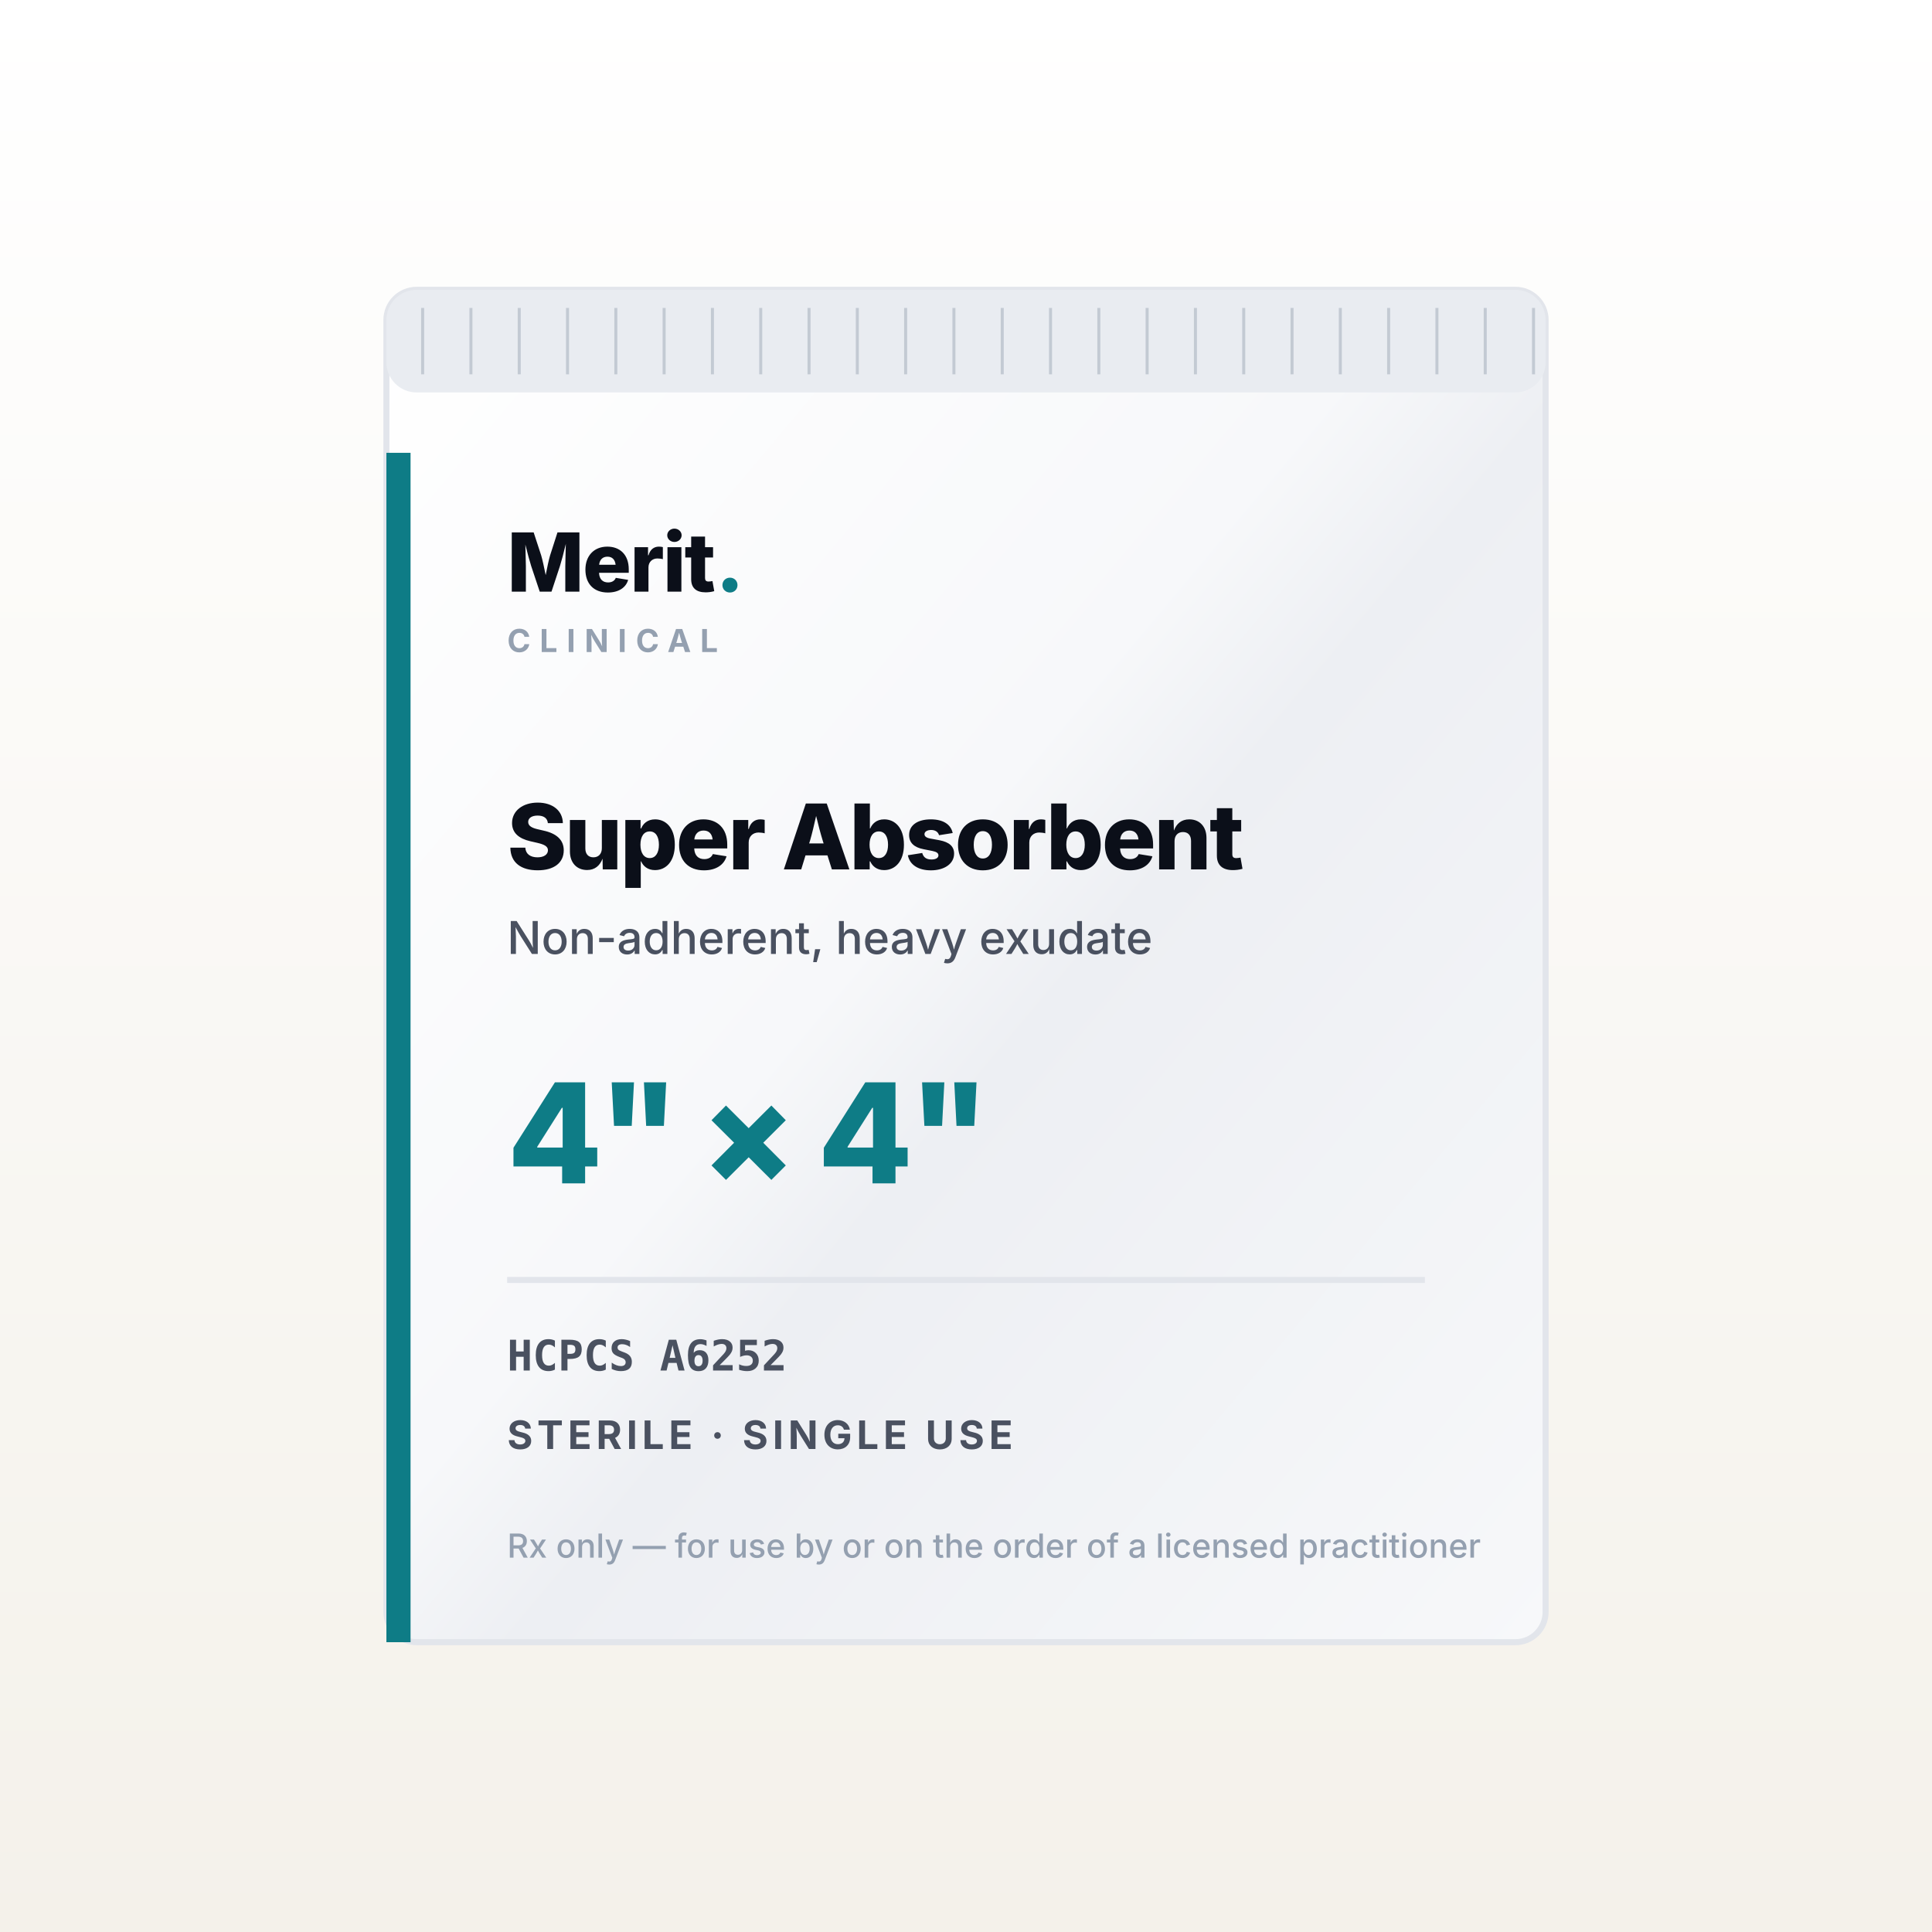
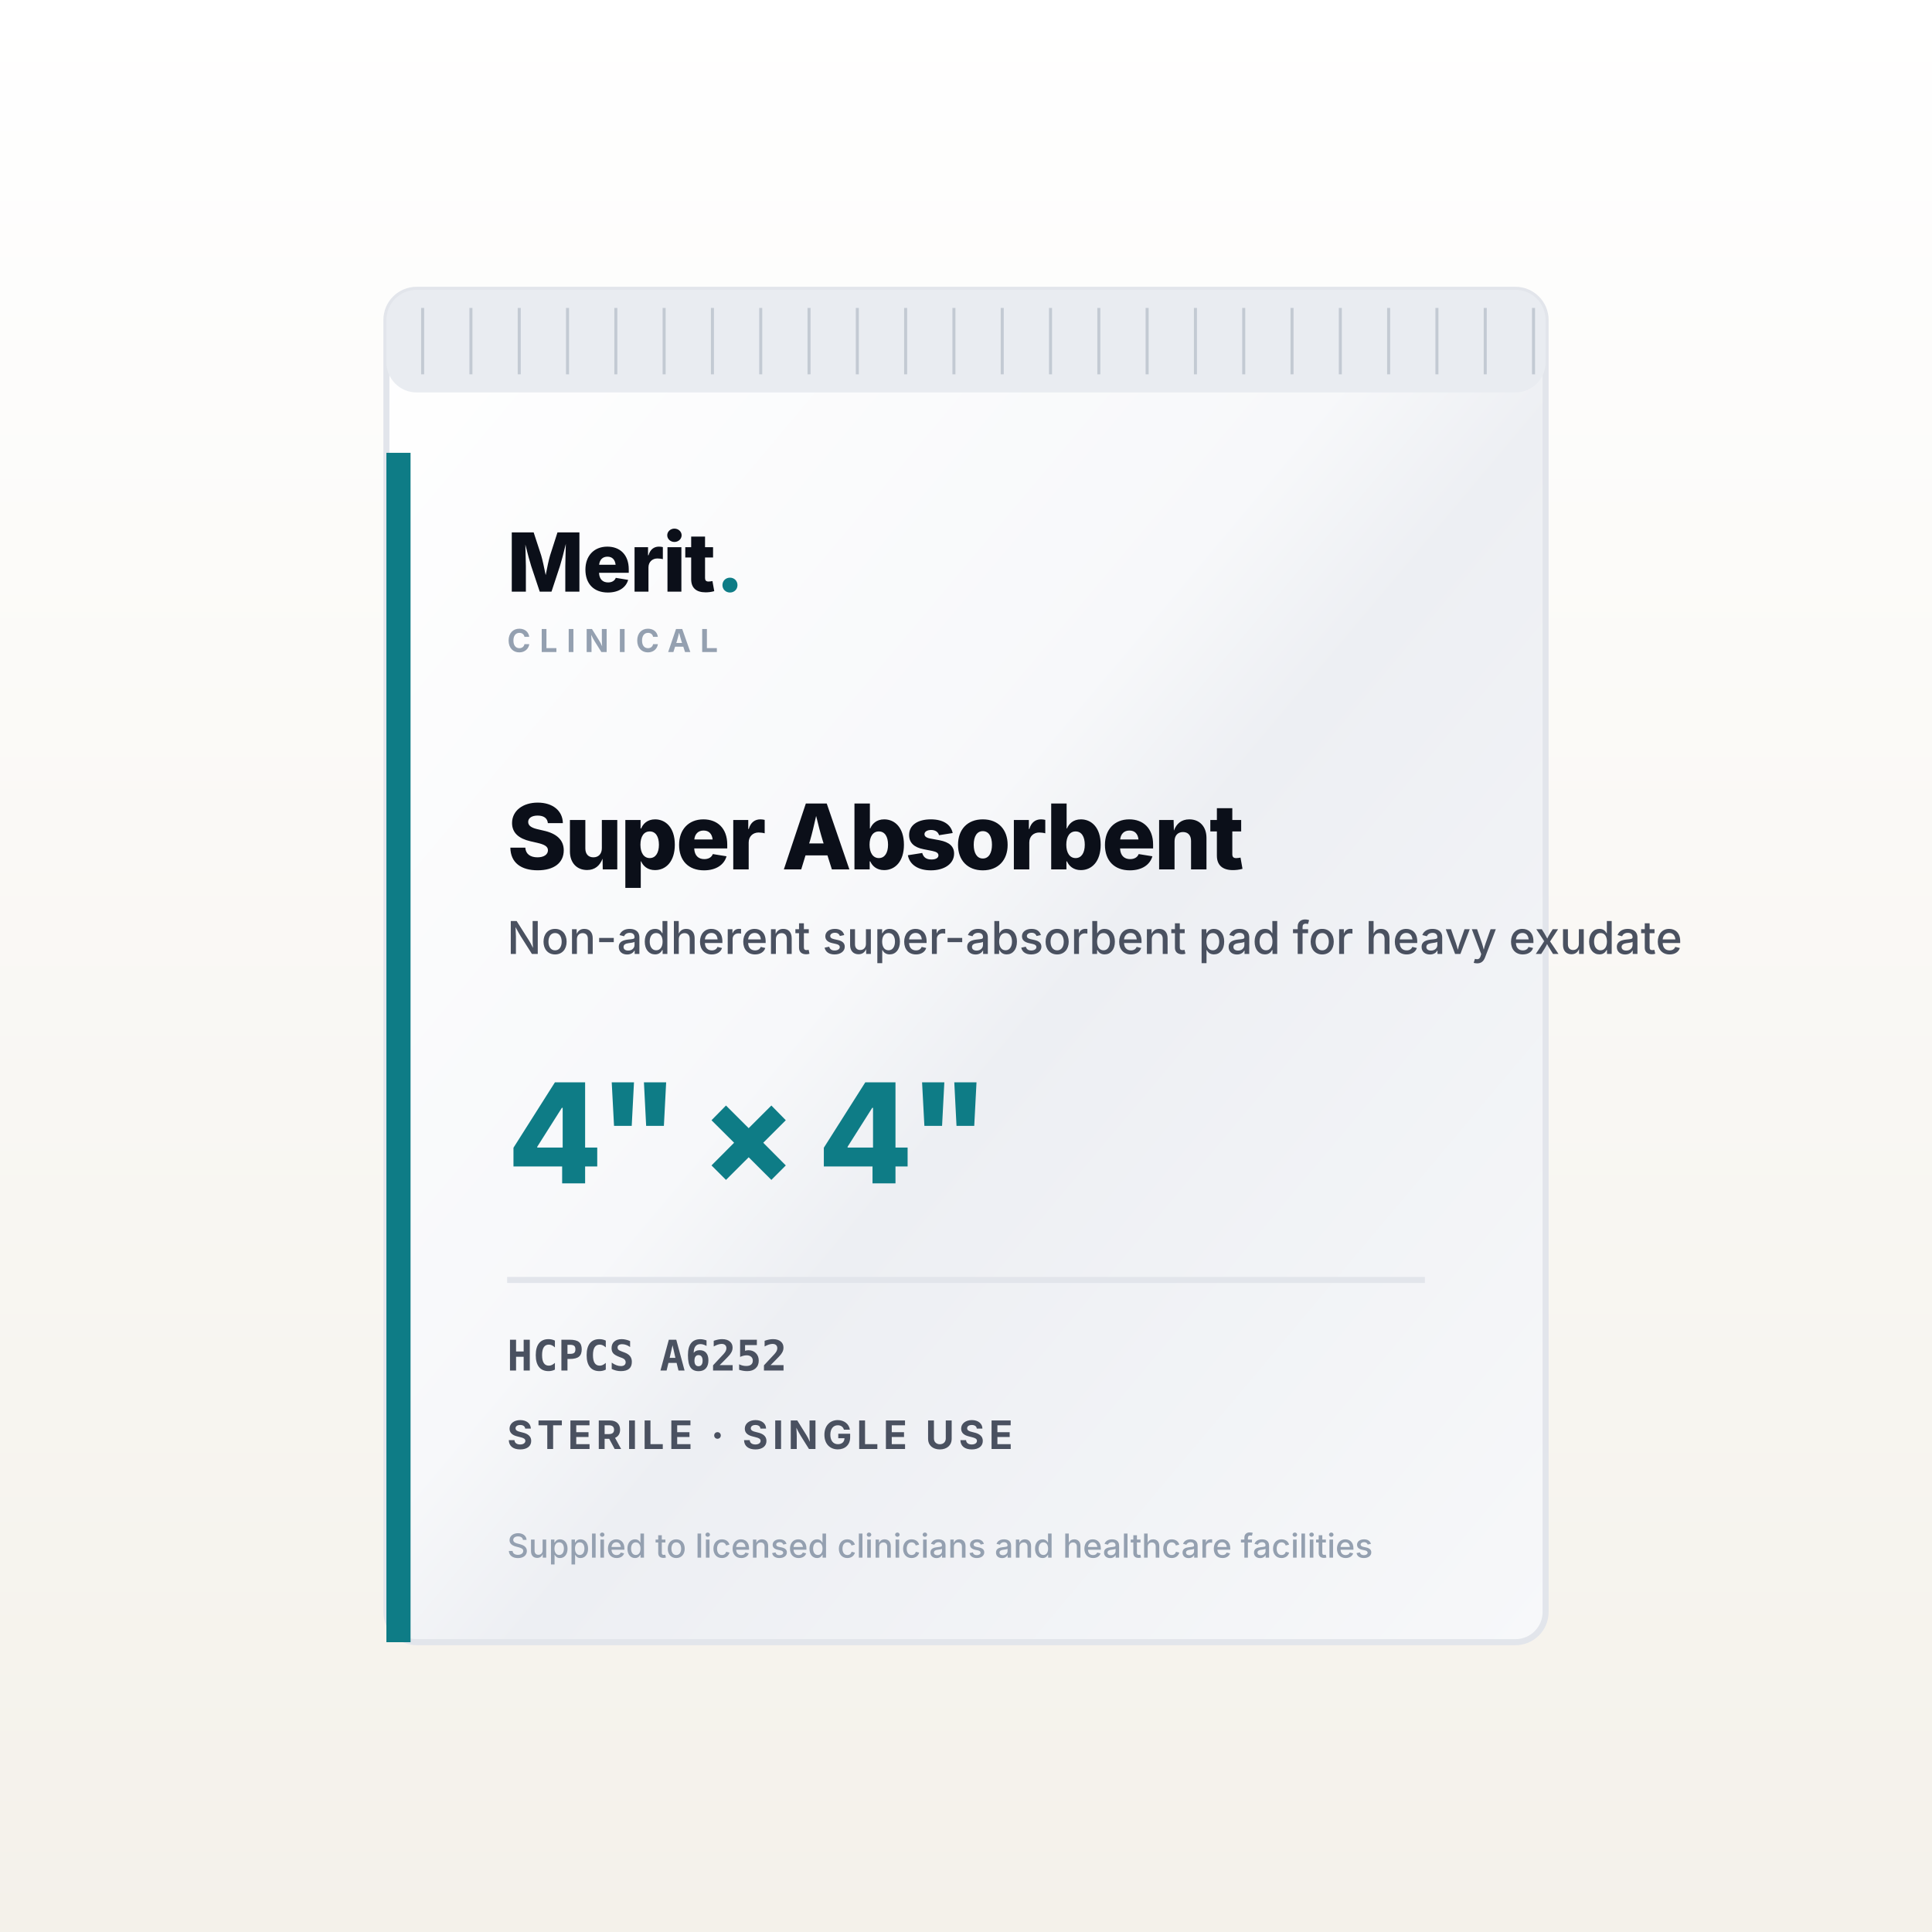
<svg xmlns="http://www.w3.org/2000/svg" viewBox="0 0 640 640" width="640" height="640" role="img" aria-label="Super Absorbent">
  <defs>
    <linearGradient id="bg" x1="0" y1="0" x2="0" y2="1">
      <stop offset="0" stop-color="#FFFFFF" />
      <stop offset="1" stop-color="#F4F1EA" />
    </linearGradient>
    <linearGradient id="foil" x1="0" y1="0" x2="1" y2="1">
      <stop offset="0" stop-color="#FFFFFF" />
      <stop offset="0.45" stop-color="#F7F8FA" />
      <stop offset="0.55" stop-color="#EDEFF3" />
      <stop offset="1" stop-color="#F7F8FA" />
    </linearGradient>
  </defs>
  <rect width="640" height="640" fill="url(#bg)" />
  <g>
    <rect x="128" y="96" width="384" height="448" rx="10" fill="url(#foil)" stroke="#E2E5EB" stroke-width="2" />
    <rect x="128" y="96" width="384" height="34" rx="10" fill="#E9ECF1" />
    <g stroke="#94A0B0" stroke-width="1" opacity="0.45">
      <line x1="140" y1="102" x2="140" y2="124" />
      <line x1="156" y1="102" x2="156" y2="124" />
      <line x1="172" y1="102" x2="172" y2="124" />
      <line x1="188" y1="102" x2="188" y2="124" />
      <line x1="204" y1="102" x2="204" y2="124" />
      <line x1="220" y1="102" x2="220" y2="124" />
      <line x1="236" y1="102" x2="236" y2="124" />
      <line x1="252" y1="102" x2="252" y2="124" />
      <line x1="268" y1="102" x2="268" y2="124" />
      <line x1="284" y1="102" x2="284" y2="124" />
      <line x1="300" y1="102" x2="300" y2="124" />
      <line x1="316" y1="102" x2="316" y2="124" />
      <line x1="332" y1="102" x2="332" y2="124" />
      <line x1="348" y1="102" x2="348" y2="124" />
      <line x1="364" y1="102" x2="364" y2="124" />
      <line x1="380" y1="102" x2="380" y2="124" />
      <line x1="396" y1="102" x2="396" y2="124" />
      <line x1="412" y1="102" x2="412" y2="124" />
      <line x1="428" y1="102" x2="428" y2="124" />
      <line x1="444" y1="102" x2="444" y2="124" />
      <line x1="460" y1="102" x2="460" y2="124" />
      <line x1="476" y1="102" x2="476" y2="124" />
      <line x1="492" y1="102" x2="492" y2="124" />
      <line x1="508" y1="102" x2="508" y2="124" />
    </g>
    <rect x="128" y="150" width="8" height="394" fill="#0E7C86" />
  </g>
  <text x="168" y="196" font-family="Inter, system-ui, sans-serif" font-size="27" font-weight="800" fill="#0B0F19" letter-spacing="-0.5">Merit<tspan fill="#0E7C86">.</tspan>
  </text>
  <text x="168" y="216" font-family="Inter, system-ui, sans-serif" font-size="10.5" font-weight="700" fill="#94A0B0" letter-spacing="3">CLINICAL</text>
  <text x="168" y="288" font-family="Inter, system-ui, sans-serif" font-size="30" font-weight="800" fill="#0B0F19" letter-spacing="-0.7">Super Absorbent</text>
-   <text x="168" y="316" font-family="Inter, system-ui, sans-serif" font-size="15" font-weight="500" fill="#4A5160">Non-adherent, heavy exudate</text>
+   <text x="168" y="316" font-family="Inter, system-ui, sans-serif" font-size="15" font-weight="500" fill="#4A5160">Non-adherent super-absorbent pad for heavy exudate</text>
  <text x="168" y="392" font-family="Inter, system-ui, sans-serif" font-size="46" font-weight="800" fill="#0E7C86" letter-spacing="-1.5">4" × 4"</text>
  <line x1="168" y1="424" x2="472" y2="424" stroke="#E2E5EB" stroke-width="2" />
  <text x="168" y="454" font-family="ui-monospace, monospace" font-size="14" font-weight="600" fill="#4A5160">HCPCS A6252</text>
  <text x="168" y="480" font-family="Inter, system-ui, sans-serif" font-size="13" font-weight="700" fill="#4A5160" letter-spacing="1.5">STERILE · SINGLE USE</text>
-   <text x="168" y="516" font-family="Inter, system-ui, sans-serif" font-size="11" font-weight="500" fill="#94A0B0">Rx only — for use by or on the order of a licensed practitioner</text>
+   <text x="168" y="516" font-family="Inter, system-ui, sans-serif" font-size="11" font-weight="500" fill="#94A0B0">Supplied to licensed clinicians and healthcare facilities</text>
</svg>
